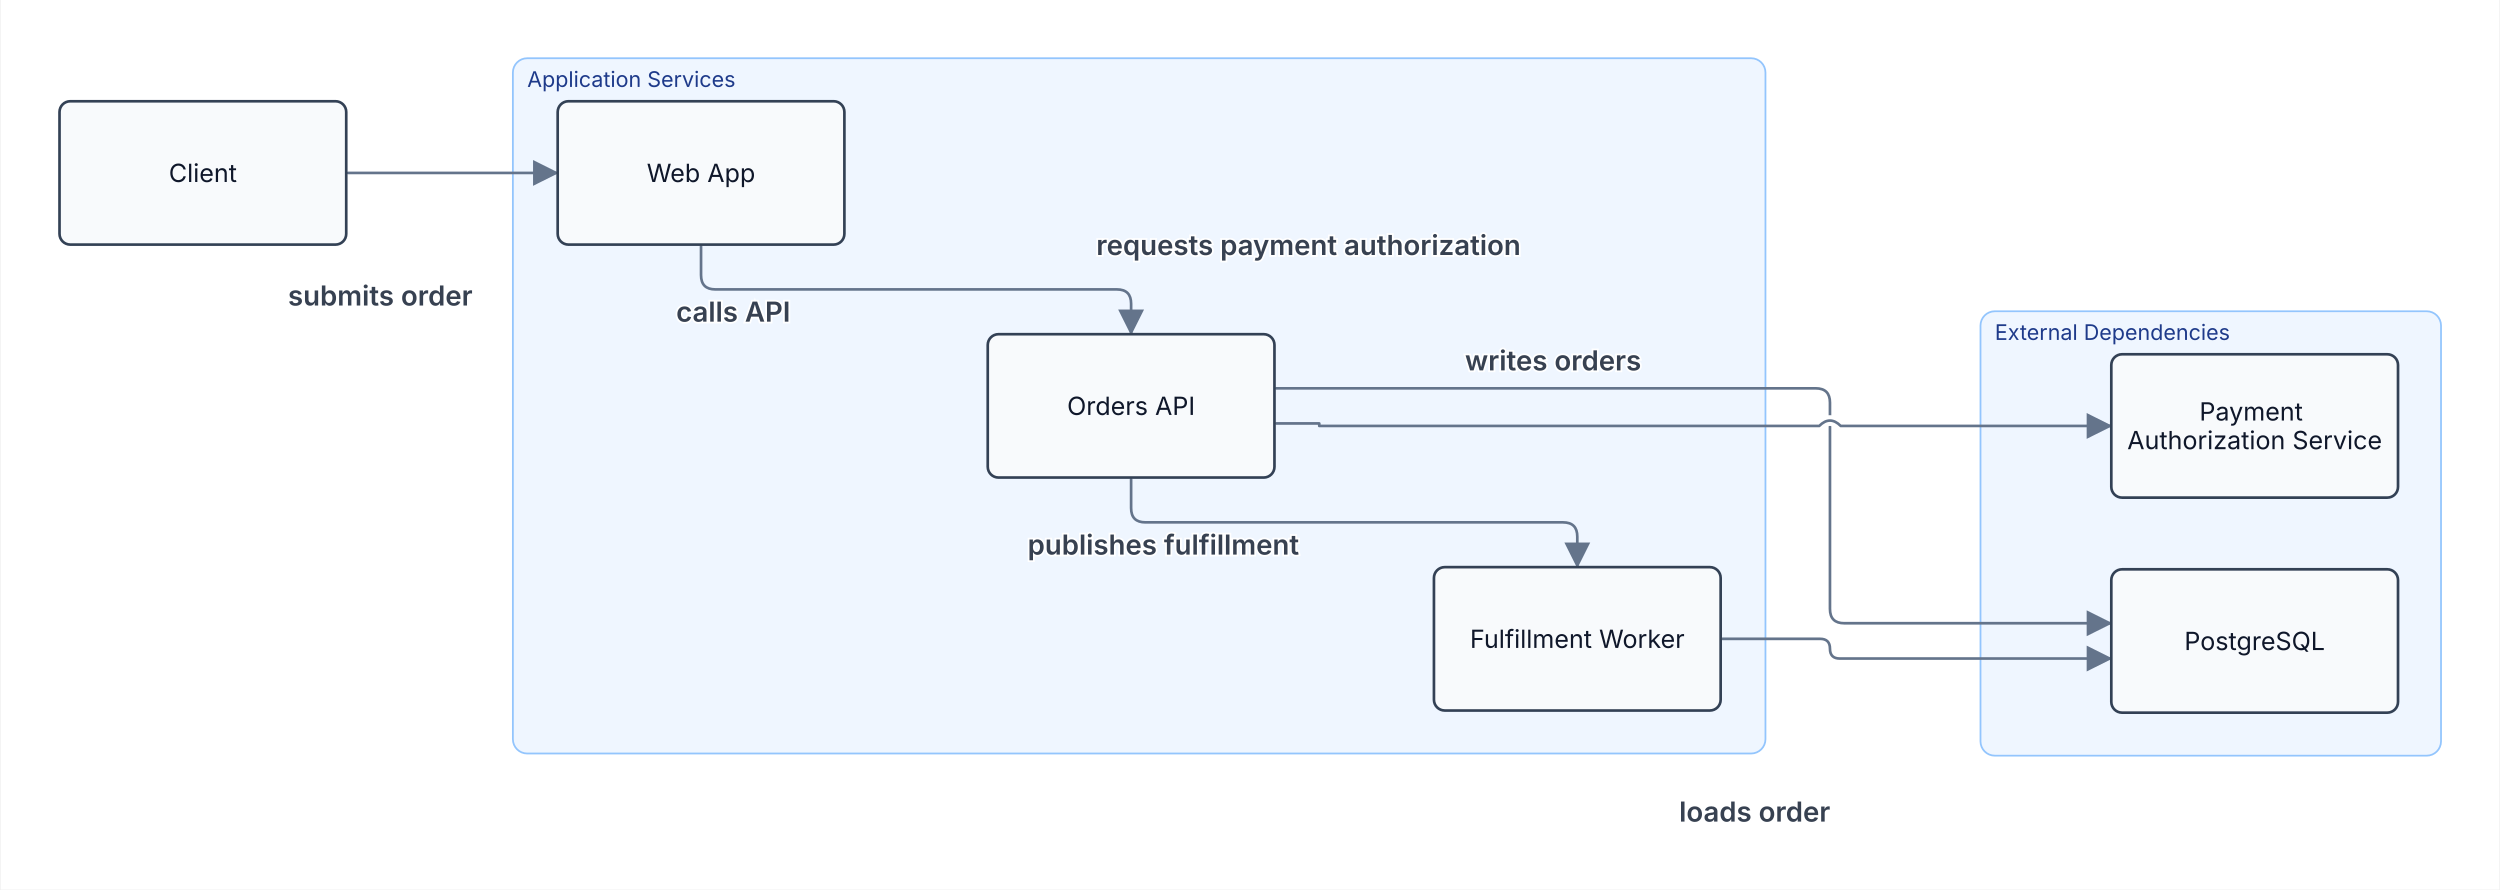
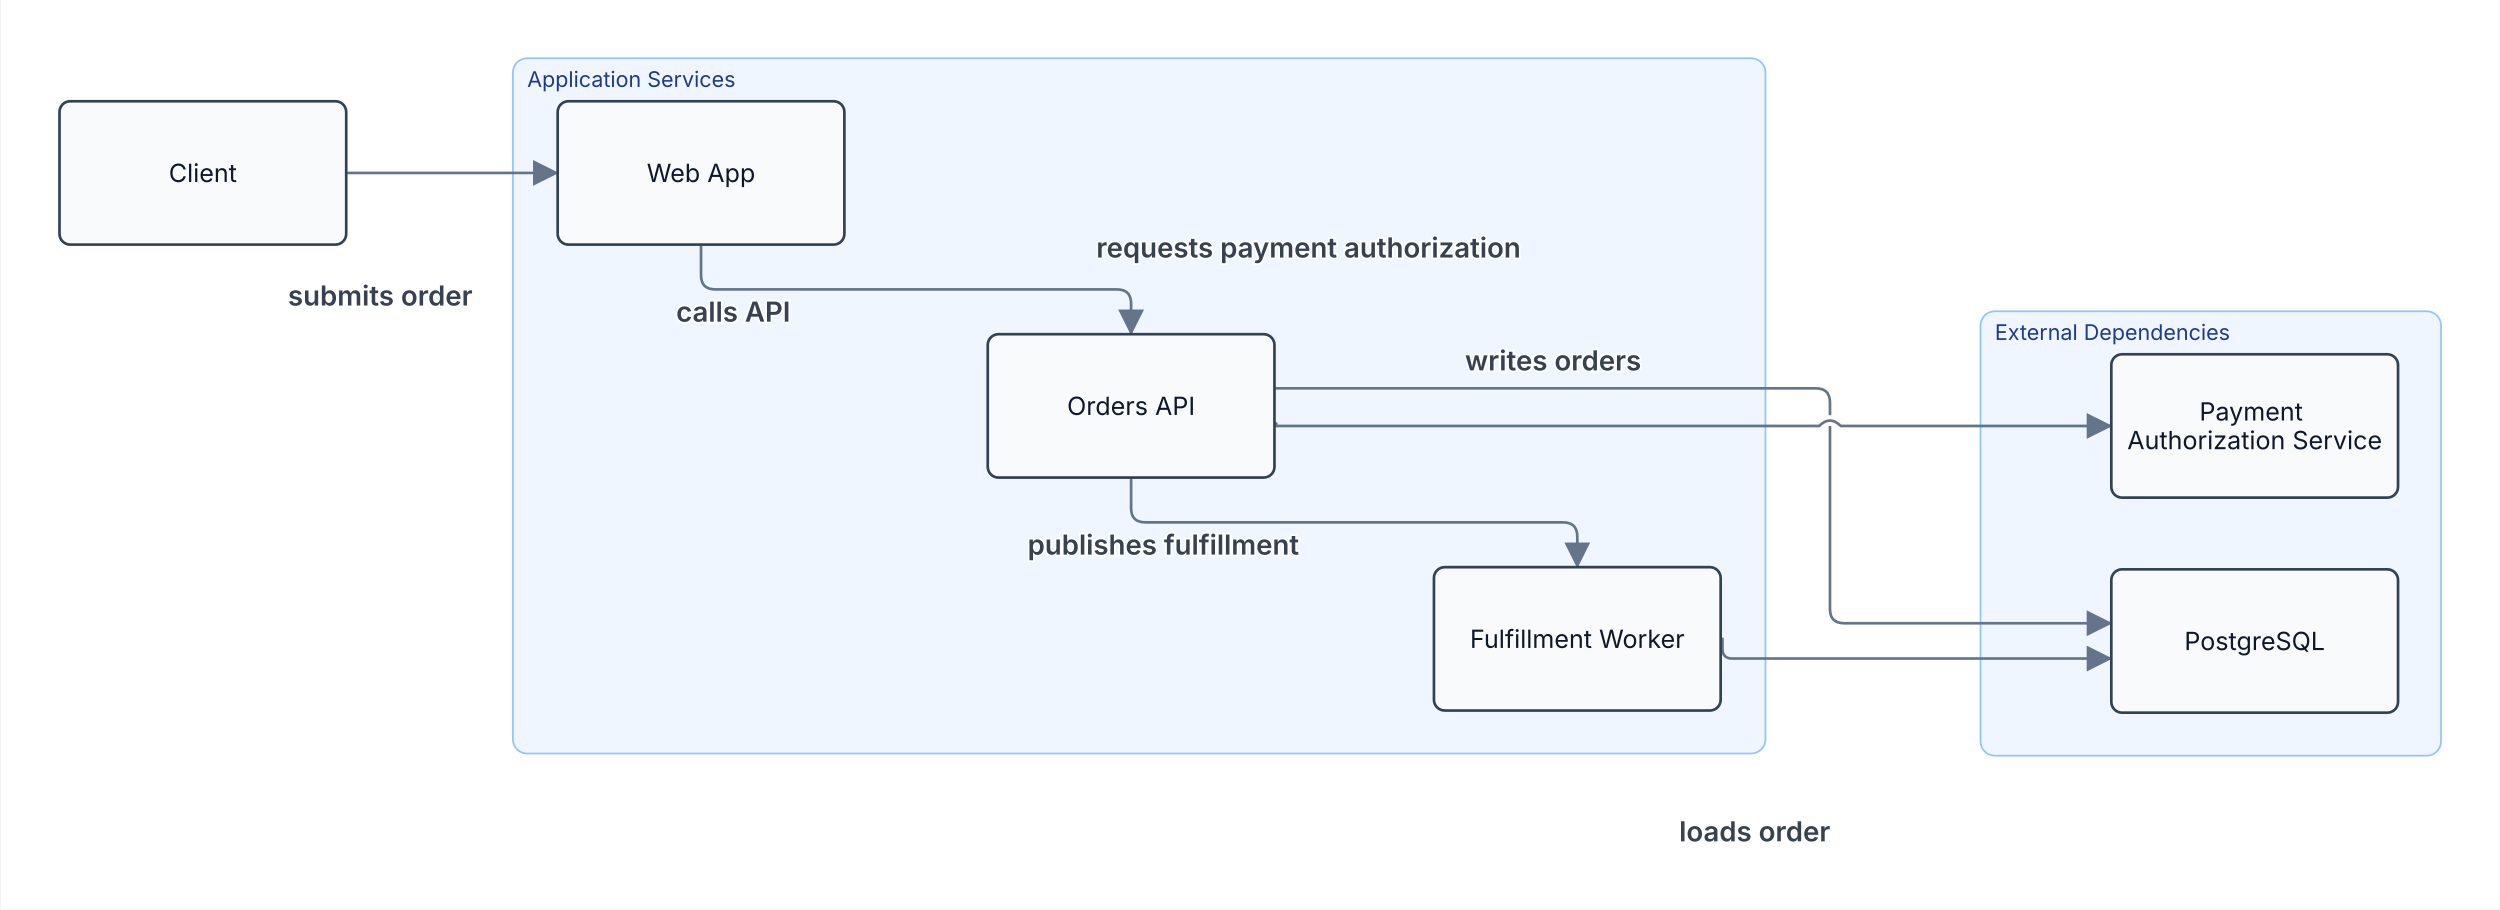
- <svg xmlns="http://www.w3.org/2000/svg" role="img" width="1394" height="496" viewBox="-20.8 -20.5 1394.3 496.4">
-   <rect x="-20.8" y="-20.5" width="1394.3" height="496.4" fill="#ffffff" />
+ <svg xmlns="http://www.w3.org/2000/svg" role="img" width="1394" height="507" viewBox="-20.8 -20.5 1394.3 507.4">
+   <rect x="-20.8" y="-20.5" width="1394.3" height="507.4" fill="#ffffff" />
  <g font-family="Inter, Arial, sans-serif" font-size="14">
    <g data-dediren-group-id="application-services">
      <rect x="265.0" y="12.0" width="699.0" height="388.0" rx="8" fill="#eff6ff" stroke="#93c5fd" stroke-width="1" />
      <text x="273.0" y="28.0" fill="#1e3a8a" font-size="12">Application Services</text>
    </g>
    <g data-dediren-group-id="external-dependencies">
      <rect x="1084.0" y="153.2" width="257.0" height="248.0" rx="8" fill="#eff6ff" stroke="#93c5fd" stroke-width="1" />
      <text x="1092.0" y="169.2" fill="#1e3a8a" font-size="12">External Dependencies</text>
    </g>
    <g data-dediren-edge-id="client-submits-order">
      <marker id="marker-end-client-submits-order" data-dediren-edge-marker-end="filled_arrow" markerWidth="10" markerHeight="10" refX="9" refY="5" orient="auto">
        <path d="M 1 1 L 9 5 L 1 9 Z" fill="#64748b" stroke="#64748b" stroke-width="1" />
      </marker>
      <path d="M 173.0 76.0 L 289.0 76.0" fill="none" stroke="#64748b" stroke-width="1.5" stroke-linecap="round" stroke-linejoin="round" marker-end="url(#marker-end-client-submits-order)" />
      <text x="191.0" y="150.0" text-anchor="middle" fill="none" font-size="15.4" font-weight="600" stroke="#ffffff" stroke-width="2">submits order</text>
      <text x="191.0" y="150.0" text-anchor="middle" fill="#374151" font-size="15.4" font-weight="600">submits order</text>
    </g>
    <g data-dediren-edge-id="web-app-calls-api">
      <marker id="marker-end-web-app-calls-api" data-dediren-edge-marker-end="filled_arrow" markerWidth="10" markerHeight="10" refX="9" refY="5" orient="auto">
        <path d="M 1 1 L 9 5 L 1 9 Z" fill="#64748b" stroke="#64748b" stroke-width="1" />
      </marker>
      <path d="M 370.0 117.0 L 370.0 133.0 Q 370.0 141.0 378.0 141.0 L 602.0 141.0 Q 610.0 141.0 610.0 149.0 L 610.0 165.0" fill="none" stroke="#64748b" stroke-width="1.5" stroke-linecap="round" stroke-linejoin="round" marker-end="url(#marker-end-web-app-calls-api)" />
      <text x="388.0" y="159.0" text-anchor="middle" fill="none" font-size="15.4" font-weight="600" stroke="#ffffff" stroke-width="2">calls API</text>
      <text x="388.0" y="159.0" text-anchor="middle" fill="#374151" font-size="15.4" font-weight="600">calls API</text>
    </g>
    <g data-dediren-edge-id="api-writes-database">
      <marker id="marker-end-api-writes-database" data-dediren-edge-marker-end="filled_arrow" markerWidth="10" markerHeight="10" refX="9" refY="5" orient="auto">
        <path d="M 1 1 L 9 5 L 1 9 Z" fill="#64748b" stroke="#64748b" stroke-width="1" />
      </marker>
      <path d="M 691.0 196.2 L 992.0 196.2 Q 1000.0 196.2 1000.0 204.2 L 1000.0 319.3 Q 1000.0 327.3 1008.0 327.3 L 1156.0 327.3" fill="none" stroke="#64748b" stroke-width="1.5" stroke-linecap="round" stroke-linejoin="round" marker-end="url(#marker-end-api-writes-database)" />
      <text x="845.5" y="186.2" text-anchor="middle" fill="none" font-size="15.4" font-weight="600" stroke="#ffffff" stroke-width="2">writes orders</text>
      <text x="845.5" y="186.2" text-anchor="middle" fill="#374151" font-size="15.4" font-weight="600">writes orders</text>
    </g>
    <g data-dediren-edge-id="api-authorizes-payment">
      <marker id="marker-end-api-authorizes-payment" data-dediren-edge-marker-end="filled_arrow" markerWidth="10" markerHeight="10" refX="9" refY="5" orient="auto">
        <path d="M 1 1 L 9 5 L 1 9 Z" fill="#64748b" stroke="#64748b" stroke-width="1" />
      </marker>
      <g data-dediren-line-jump-masks="api-authorizes-payment">
        <path d="M 994.0 217.2 Q 1000.0 211.2 1006.0 217.2" fill="none" stroke="#ffffff" stroke-width="6" />
      </g>
-       <path d="M 691.0 215.8 L 715.0 215.8 L 715.0 217.2 L 994.0 217.2 Q 1000.0 211.2 1006.0 217.2 L 1156.0 217.2" fill="none" stroke="#64748b" stroke-width="1.5" stroke-linecap="round" stroke-linejoin="round" marker-end="url(#marker-end-api-authorizes-payment)" />
-       <text x="709.0" y="121.8" text-anchor="middle" fill="none" font-size="15.4" font-weight="600" stroke="#ffffff" stroke-width="2">requests payment authorization</text>
-       <text x="709.0" y="121.8" text-anchor="middle" fill="#374151" font-size="15.4" font-weight="600">requests payment authorization</text>
+       <path d="M 691.0 215.8 L 691.0 217.2 L 994.0 217.2 Q 1000.0 211.2 1006.0 217.2 L 1156.0 217.2" fill="none" stroke="#64748b" stroke-width="1.5" stroke-linecap="round" stroke-linejoin="round" marker-end="url(#marker-end-api-authorizes-payment)" />
+       <text x="709.0" y="123.2" text-anchor="middle" fill="none" font-size="15.4" font-weight="600" stroke="#ffffff" stroke-width="2">requests payment authorization</text>
+       <text x="709.0" y="123.2" text-anchor="middle" fill="#374151" font-size="15.4" font-weight="600">requests payment authorization</text>
    </g>
    <g data-dediren-edge-id="api-publishes-job">
      <marker id="marker-end-api-publishes-job" data-dediren-edge-marker-end="filled_arrow" markerWidth="10" markerHeight="10" refX="9" refY="5" orient="auto">
        <path d="M 1 1 L 9 5 L 1 9 Z" fill="#64748b" stroke="#64748b" stroke-width="1" />
      </marker>
      <path d="M 610.0 247.0 L 610.0 263.0 Q 610.0 271.0 618.0 271.0 L 851.0 271.0 Q 859.0 271.0 859.0 279.0 L 859.0 295.0" fill="none" stroke="#64748b" stroke-width="1.5" stroke-linecap="round" stroke-linejoin="round" marker-end="url(#marker-end-api-publishes-job)" />
      <text x="628.0" y="289.0" text-anchor="middle" fill="none" font-size="15.4" font-weight="600" stroke="#ffffff" stroke-width="2">publishes fulfillment</text>
      <text x="628.0" y="289.0" text-anchor="middle" fill="#374151" font-size="15.4" font-weight="600">publishes fulfillment</text>
    </g>
    <g data-dediren-edge-id="worker-reads-database">
      <marker id="marker-end-worker-reads-database" data-dediren-edge-marker-end="filled_arrow" markerWidth="10" markerHeight="10" refX="9" refY="5" orient="auto">
        <path d="M 1 1 L 9 5 L 1 9 Z" fill="#64748b" stroke="#64748b" stroke-width="1" />
      </marker>
-       <path d="M 940.0 336.0 L 994.5 336.0 Q 1000.0 336.0 1000.0 341.5 L 1000.0 341.5 Q 1000.0 347.0 1005.5 347.0 L 1156.0 347.0" fill="none" stroke="#64748b" stroke-width="1.5" stroke-linecap="round" stroke-linejoin="round" marker-end="url(#marker-end-worker-reads-database)" />
-       <text x="958.0" y="438.0" text-anchor="middle" fill="none" font-size="15.4" font-weight="600" stroke="#ffffff" stroke-width="2">loads order</text>
-       <text x="958.0" y="438.0" text-anchor="middle" fill="#374151" font-size="15.4" font-weight="600">loads order</text>
+       <path d="M 940.0 336.0 L 940.0 341.5 Q 940.0 347.0 945.5 347.0 L 1156.0 347.0" fill="none" stroke="#64748b" stroke-width="1.5" stroke-linecap="round" stroke-linejoin="round" marker-end="url(#marker-end-worker-reads-database)" />
+       <text x="958.0" y="449.0" text-anchor="middle" fill="none" font-size="15.4" font-weight="600" stroke="#ffffff" stroke-width="2">loads order</text>
+       <text x="958.0" y="449.0" text-anchor="middle" fill="#374151" font-size="15.4" font-weight="600">loads order</text>
    </g>
    <g data-dediren-node-id="client">
      <rect data-dediren-node-shape="archimate_rectangle" x="12.0" y="36.0" width="160.0" height="80.0" rx="6" fill="#f8fafc" stroke="#334155" stroke-width="1.5" />
      <text x="92.0" y="76.0" text-anchor="middle" dominant-baseline="middle" fill="#0f172a" font-size="14.0" textLength="35.7" lengthAdjust="spacing">Client</text>
    </g>
    <g data-dediren-node-id="web-app">
      <rect data-dediren-node-shape="archimate_rectangle" x="290.0" y="36.0" width="160.0" height="80.0" rx="6" fill="#f8fafc" stroke="#334155" stroke-width="1.5" />
      <text x="370.0" y="76.0" text-anchor="middle" dominant-baseline="middle" fill="#0f172a" font-size="14.0" textLength="57.5" lengthAdjust="spacing">Web App</text>
    </g>
    <g data-dediren-node-id="orders-api">
      <rect data-dediren-node-shape="archimate_rectangle" x="530.0" y="166.0" width="160.0" height="80.0" rx="6" fill="#f8fafc" stroke="#334155" stroke-width="1.5" />
      <text x="610.0" y="206.0" text-anchor="middle" dominant-baseline="middle" fill="#0f172a" font-size="14.0" textLength="69.2" lengthAdjust="spacing">Orders API</text>
    </g>
    <g data-dediren-node-id="database">
      <rect data-dediren-node-shape="archimate_rectangle" x="1157.0" y="297.2" width="160.0" height="80.0" rx="6" fill="#f8fafc" stroke="#334155" stroke-width="1.5" />
      <text x="1237.0" y="337.2" text-anchor="middle" dominant-baseline="middle" fill="#0f172a" font-size="14.0" textLength="76.2" lengthAdjust="spacing">PostgreSQL</text>
    </g>
    <g data-dediren-node-id="worker">
      <rect data-dediren-node-shape="archimate_rectangle" x="779.0" y="296.0" width="160.0" height="80.0" rx="6" fill="#f8fafc" stroke="#334155" stroke-width="1.5" />
      <text x="859.0" y="336.0" text-anchor="middle" dominant-baseline="middle" fill="#0f172a" font-size="14.0" textLength="112.7" lengthAdjust="spacing">Fulfillment Worker</text>
    </g>
    <g data-dediren-node-id="payments">
      <rect data-dediren-node-shape="archimate_rectangle" x="1157.0" y="177.2" width="160.0" height="80.0" rx="6" fill="#f8fafc" stroke="#334155" stroke-width="1.5" />
      <text x="1237.0" y="209.1" text-anchor="middle" dominant-baseline="middle" fill="#0f172a" font-size="14.0">
        <tspan x="1237.0" dy="0" textLength="55.2" lengthAdjust="spacing">Payment</tspan>
        <tspan x="1237.0" dy="16.0" textLength="132.2" lengthAdjust="spacing">Authorization Service</tspan>
      </text>
    </g>
  </g>
</svg>
